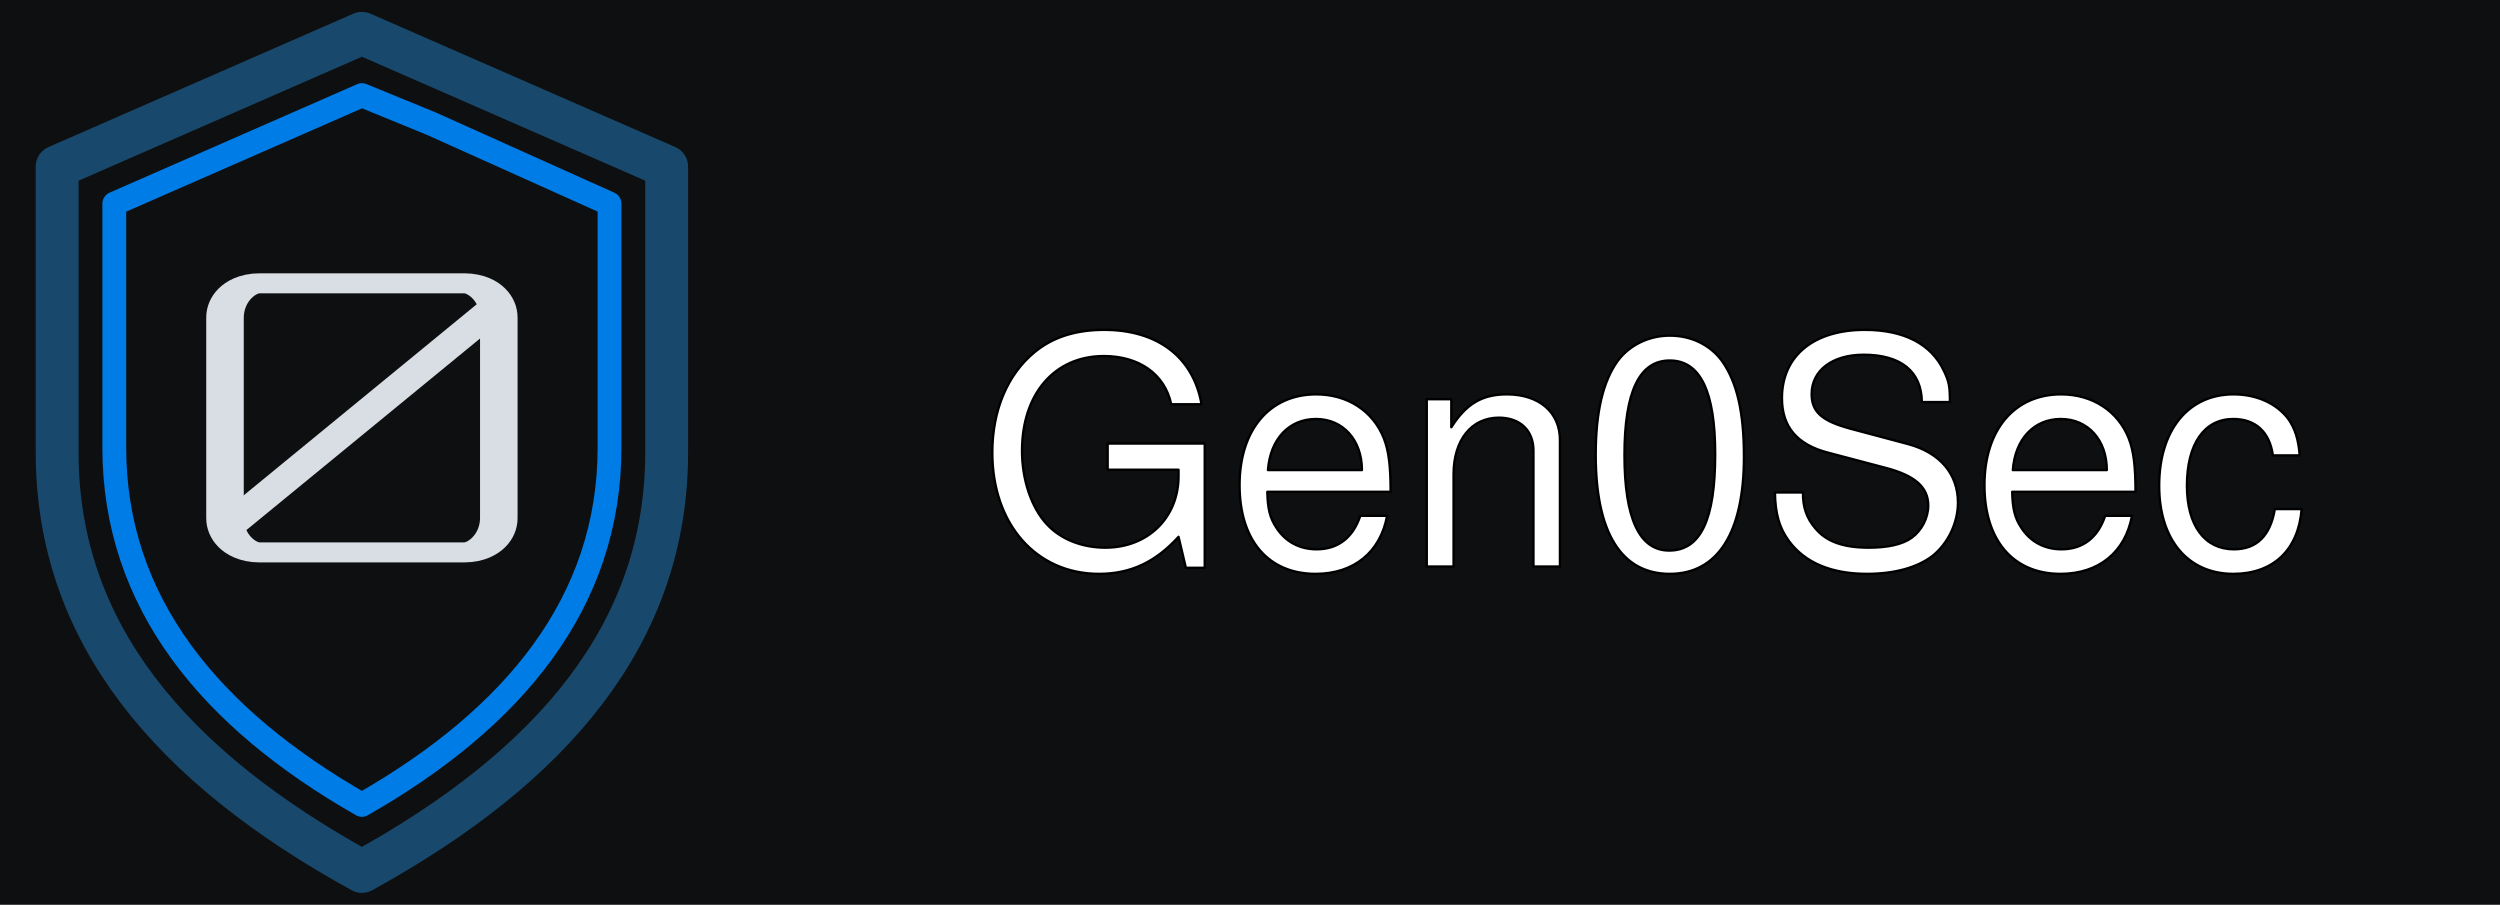
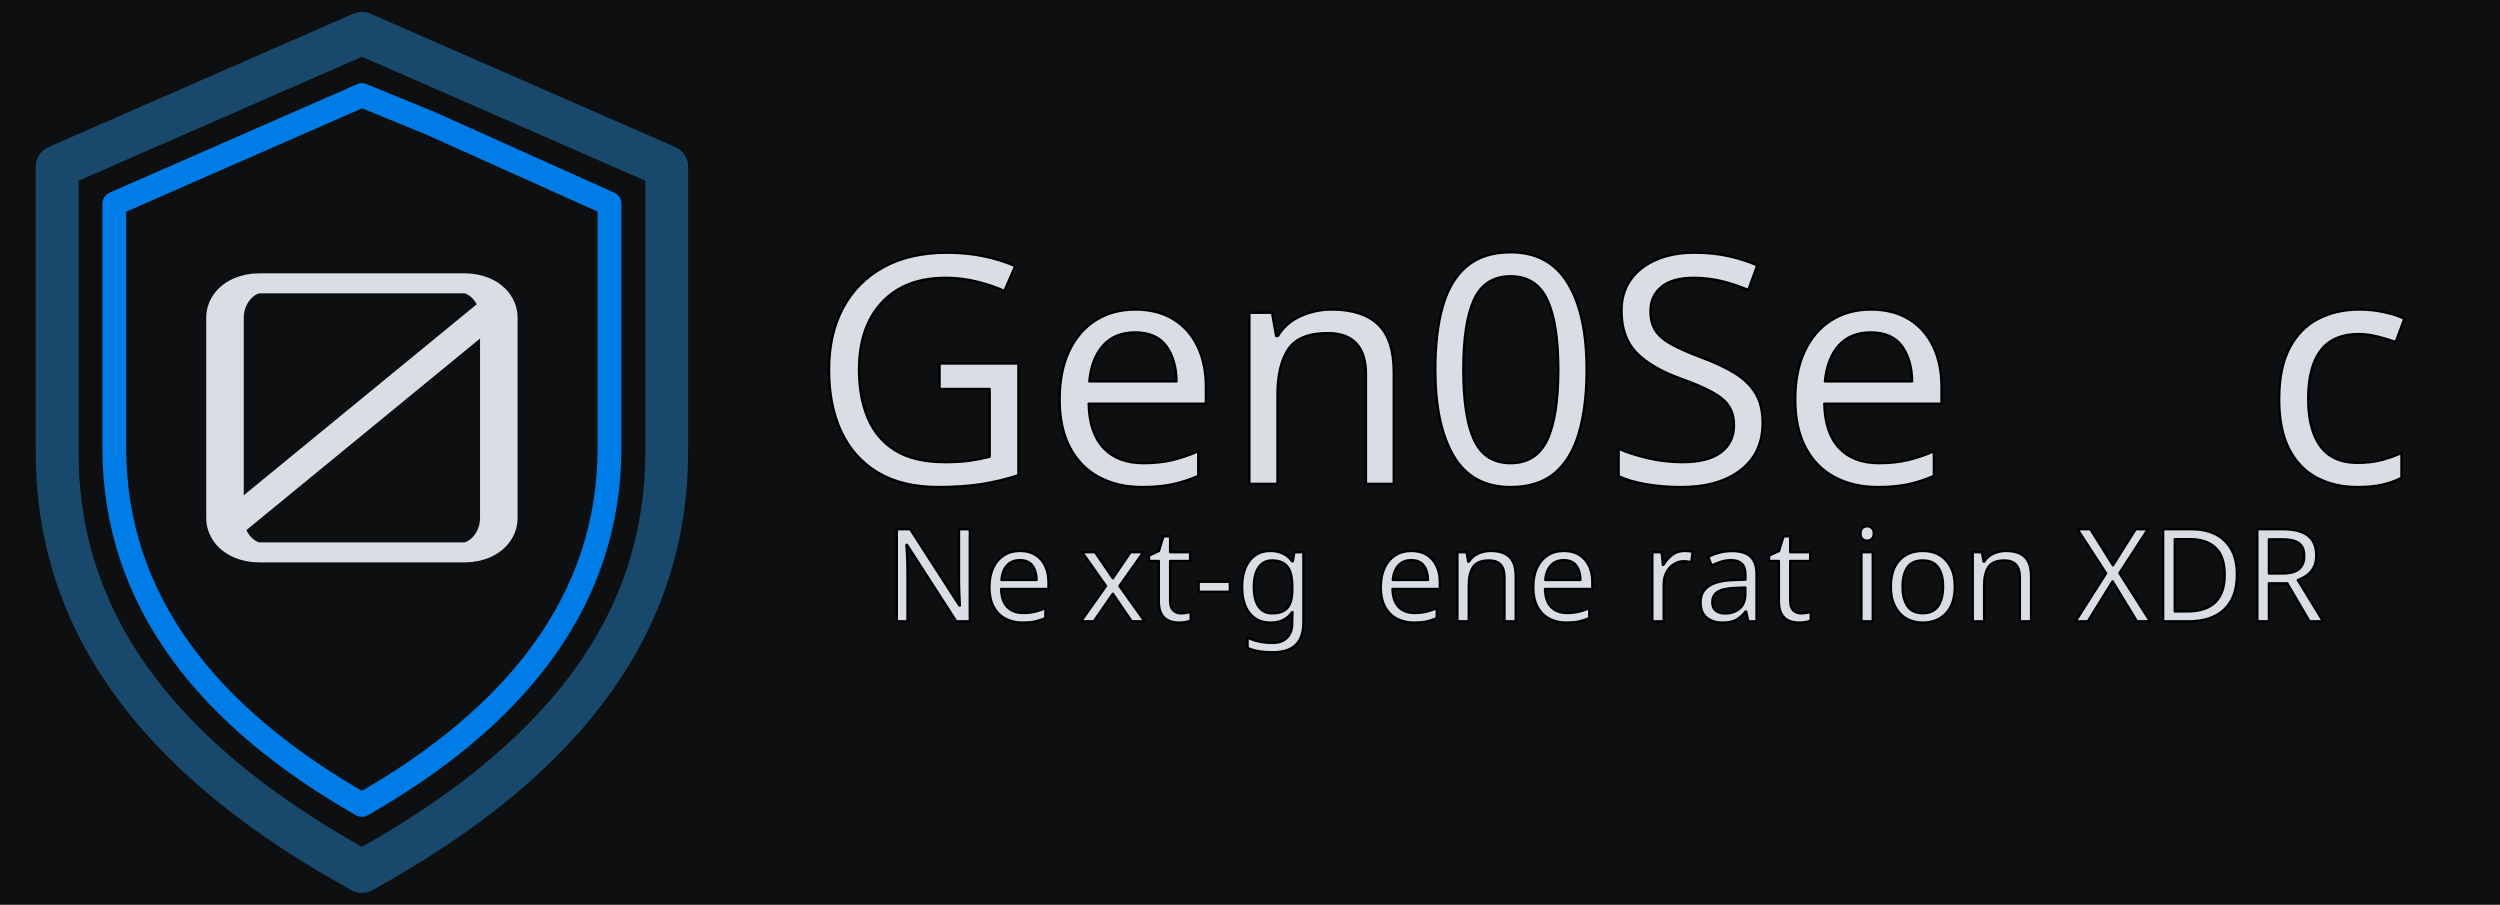
- <svg xmlns="http://www.w3.org/2000/svg" width="100%" height="100%" viewBox="0 0 1050 380" version="1.1" xml:space="preserve" style="fill-rule:evenodd;clip-rule:evenodd;stroke-linejoin:round;">
+ <svg xmlns="http://www.w3.org/2000/svg" width="100%" height="100%" viewBox="0 0 1050 380" version="1.1" xml:space="preserve" style="fill-rule:evenodd;clip-rule:evenodd;stroke-linejoin:round;stroke-miterlimit:2;">
  <g transform="matrix(2.050781,0,0,0.742188,-0,0)">
    <rect x="0" y="0" width="512" height="512" style="fill:rgb(14,15,17);" />
  </g>
+   <g transform="matrix(1,0,0,1,0,34.28259)">
+     <g transform="matrix(0.846539,0,0,0.846539,3.282073,0.288587)">
+       <g transform="matrix(64,0,0,64,1190.943,267.426)">
+             </g>
+       <text x="434.847px" y="267.426px" style="font-family:'Orbitron-Regular', 'Orbitron';font-size:64px;fill:rgb(217,222,229);stroke:black;stroke-width:1.18px;">Ne<tspan x="531.295px " y="267.426px ">x</tspan>t-g<tspan x="677.663px " y="267.426px ">e</tspan>ne<tspan x="810.463px " y="267.426px ">r</tspan>at<tspan x="914.207px 927.519px 970.847px " y="267.426px 267.426px 267.426px ">ion</tspan> XDR</text>
+     </g>
+     <g transform="matrix(2.096199,0,0,2.096199,691.5525,168.9457)">
+       <text x="-167.712px" y="0px" style="font-family:'Orbitron-Regular', 'Orbitron';font-size:64px;fill:rgb(217,222,229);stroke:black;stroke-width:0.48px;">Gen0Se<tspan x="123.232px " y="0px ">c</tspan>
+       </text>
+     </g>
+   </g>
  <g transform="matrix(1,0,0,1,267,-86)">
    <g transform="matrix(1,0,0,1,-371,28)">
-       <path d="M256,72L128,128L128,248C128,324 176,380 256,424C336,380 384,324 384,248L384,128L256,72Z" style="fill:none;fill-rule:nonzero;stroke:rgb(24,73,108);stroke-width:18px;" />
+       <path d="M256,72L128,128L128,248C128,324 176,380 256,424C336,380 384,324 384,248L384,128L256,72Z" style="fill:none;fill-rule:nonzero;stroke:rgb(24,73,108);stroke-width:18px;stroke-miterlimit:4;" />
      <g transform="matrix(1,0,0,1.013605,0,-1.333333)">
-         <path d="M256,98L152,142.96L152,244C152,308 192,356 256,392C320,356 360,308 360,244L360,142.96L285.036,109.726L256,98Z" style="fill:none;fill-rule:nonzero;stroke:rgb(0,124,231);stroke-width:10px;" />
+         <path d="M256,98L152,142.96L152,244C152,308 192,356 256,392C320,356 360,308 360,244L360,142.96L285.036,109.726L256,98Z" style="fill:none;fill-rule:nonzero;stroke:rgb(0,124,231);stroke-width:10px;stroke-miterlimit:4;" />
      </g>
      <g transform="matrix(1,0,0,1,-0.5,2)">
        <g transform="matrix(1.099964,0.012526,-0.203296,1.081086,23.22404,0.09201)">
          <path d="M211.256,250.542L291.005,170.793" style="fill:none;stroke:rgb(217,222,229);stroke-width:12px;stroke-linecap:round;stroke-miterlimit:1.5;" />
        </g>
        <g transform="matrix(1.513158,0,0,0.807143,-130.8684,45.85714)">
-           <path d="M294,177.848L294,282.152C294,292.003 289.734,300 284.48,300L227.52,300C222.266,300 218,292.003 218,282.152L218,177.848C218,167.997 222.266,160 227.52,160L284.48,160C289.734,160 294,167.997 294,177.848Z" style="fill:none;stroke:rgb(217,222,229);stroke-width:10.42px;stroke-linejoin:miter;" />
+           <path d="M294,177.848L294,282.152C294,292.003 289.734,300 284.48,300L227.52,300C222.266,300 218,292.003 218,282.152L218,177.848C218,167.997 222.266,160 227.52,160L284.48,160C289.734,160 294,167.997 294,177.848Z" style="fill:none;stroke:rgb(217,222,229);stroke-width:10.42px;stroke-linejoin:miter;stroke-miterlimit:4;" />
        </g>
      </g>
    </g>
  </g>
-   <g transform="matrix(2.096199,0,0,2.096199,690.5525,237.9457)">
-     <text x="-133.422px" y="0px" style="font-family:'Helvetica';font-size:64px;fill:white;stroke:black;stroke-width:0.48px;stroke-miterlimit:2;">Gen0Sec</text>
-   </g>
</svg>
